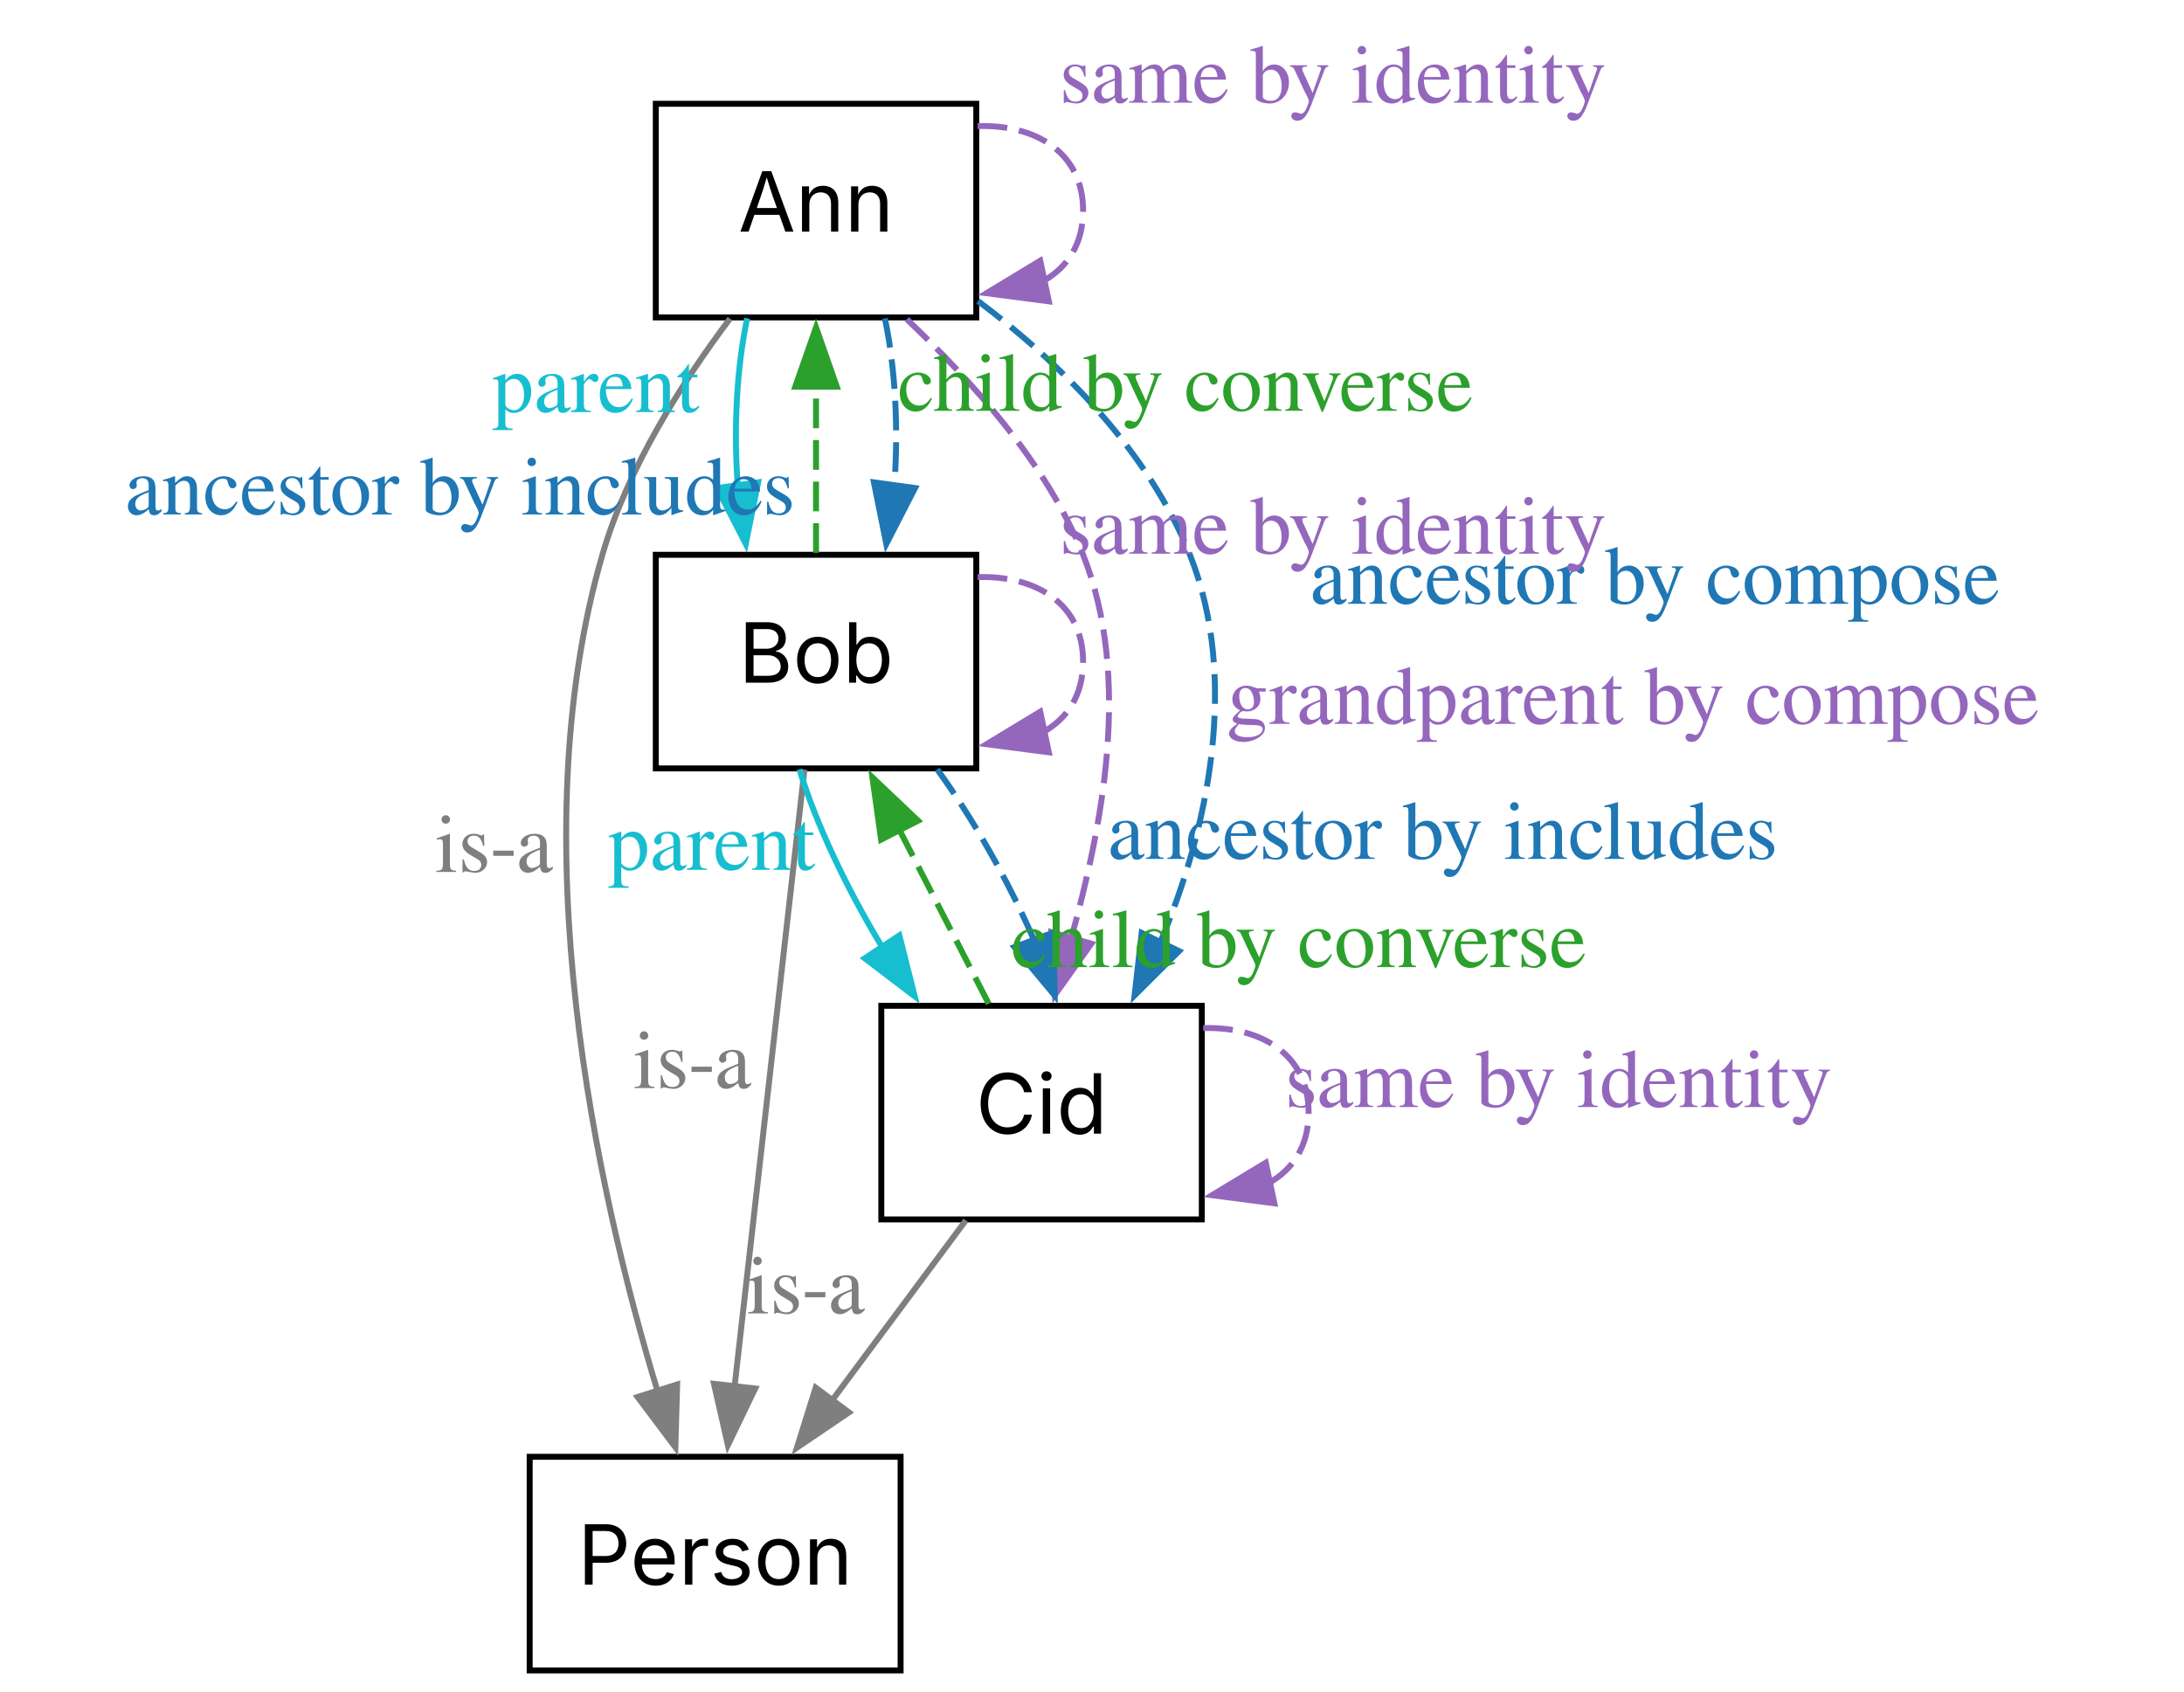
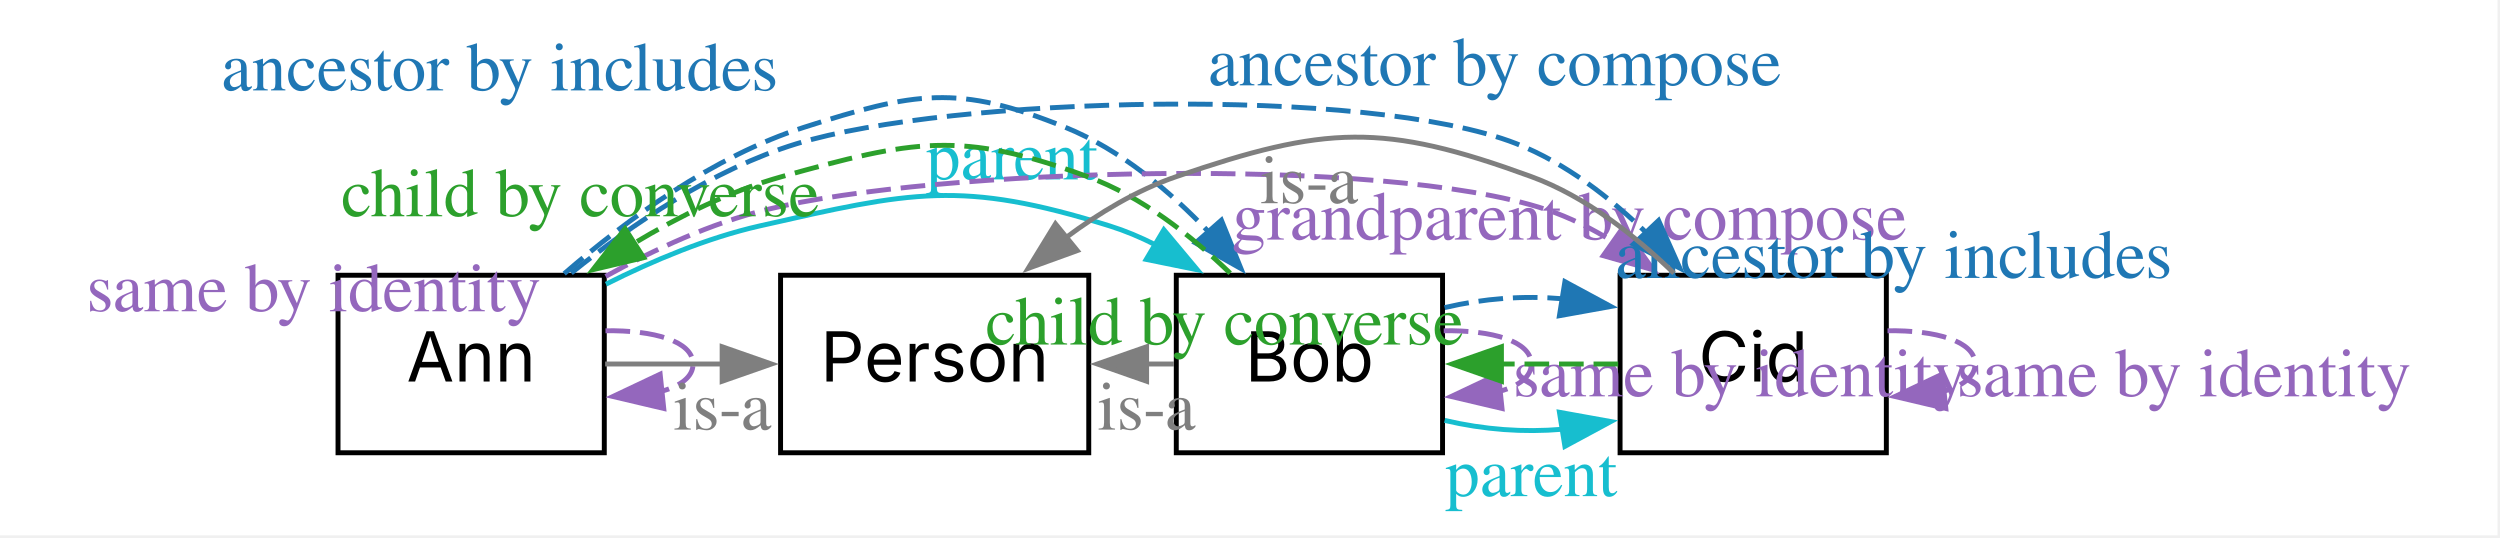
- <svg xmlns="http://www.w3.org/2000/svg" width="368pt" height="285pt" viewBox="0.00 0.00 368.00 285.00">
-   <g id="graph0" class="graph" transform="scale(1 1) rotate(0) translate(4 281.49)">
-     <polygon fill="white" stroke="none" points="-4,4 -4,-281.49 364.04,-281.49 364.04,4 -4,4" />
+ <svg xmlns="http://www.w3.org/2000/svg" width="507pt" height="109pt" viewBox="0.00 0.00 507.00 109.00">
+   <g id="graph0" class="graph" transform="scale(1 1) rotate(0) translate(4 104.57)">
+     <polygon fill="white" stroke="none" points="-4,4 -4,-104.57 502.5,-104.57 502.5,4 -4,4" />
    <g id="node1" class="node">
-       <polygon fill="none" stroke="black" points="160.5,-264 106.5,-264 106.5,-228 160.5,-228 160.5,-264" />
-       <text xml:space="preserve" text-anchor="middle" x="133.5" y="-242.45" font-family="Inter" font-size="14.00">Ann</text>
+       <polygon fill="none" stroke="black" points="118.55,-48.75 64.55,-48.75 64.55,-12.75 118.55,-12.75 118.55,-48.75" />
+       <text xml:space="preserve" text-anchor="middle" x="91.55" y="-27.2" font-family="Inter" font-size="14.00">Ann</text>
    </g>
    <g id="edge9" class="edge">
-       <path fill="none" stroke="#9467bd" stroke-dasharray="5,2" d="M160.74,-260.24C170.52,-260.54 178.5,-255.8 178.5,-246 178.5,-240.34 175.83,-236.36 171.69,-234.07" />
-       <polygon fill="#9467bd" stroke="#9467bd" points="172.73,-230.71 162.22,-232.08 171.28,-237.56 172.73,-230.71" />
-       <text xml:space="preserve" text-anchor="middle" x="220.59" y="-264.19" font-family="Times,serif" font-size="14.00" fill="#9467bd">same by identity</text>
+       <path fill="none" stroke="#9467bd" stroke-dasharray="5,2" d="M118.79,-37.49C128.58,-37.64 136.55,-35.39 136.55,-30.75 136.55,-28.14 134.03,-26.29 130.08,-25.19" />
+       <polygon fill="#9467bd" stroke="#9467bd" points="130.61,-21.73 120.3,-24.16 129.88,-28.69 130.61,-21.73" />
+       <text xml:space="preserve" text-anchor="middle" x="59.62" y="-41.45" font-family="Times,serif" font-size="14.00" fill="#9467bd">same by identity</text>
    </g>
    <g id="node2" class="node">
-       <polygon fill="none" stroke="black" points="147.75,-36 85.25,-36 85.25,0 147.75,0 147.75,-36" />
-       <text xml:space="preserve" text-anchor="middle" x="116.5" y="-14.45" font-family="Inter" font-size="14.00">Person</text>
+       <polygon fill="none" stroke="black" points="216.8,-48.75 154.3,-48.75 154.3,-12.75 216.8,-12.75 216.8,-48.75" />
+       <text xml:space="preserve" text-anchor="middle" x="185.55" y="-27.2" font-family="Inter" font-size="14.00">Person</text>
    </g>
    <g id="edge1" class="edge">
-       <path fill="none" stroke="#7f7f7f" d="M119,-227.79C110.95,-217.09 101.73,-202.62 97.5,-188 83.55,-139.8 96.5,-81.11 106.78,-47.1" />
-       <polygon fill="#7f7f7f" stroke="#7f7f7f" points="110.1,-48.19 109.8,-37.6 103.43,-46.08 110.1,-48.19" />
-       <text xml:space="preserve" text-anchor="middle" x="79.25" y="-134.55" font-family="Times,serif" font-size="14.00" fill="#7f7f7f">is-a</text>
+       <path fill="none" stroke="#7f7f7f" d="M118.72,-30.75C126.71,-30.75 134.69,-30.75 142.68,-30.75" />
+       <polygon fill="#7f7f7f" stroke="#7f7f7f" points="142.45,-34.25 152.45,-30.75 142.45,-27.25 142.45,-34.25" />
+       <text xml:space="preserve" text-anchor="middle" x="142.5" y="-17.45" font-family="Times,serif" font-size="14.00" fill="#7f7f7f">is-a</text>
    </g>
    <g id="node3" class="node">
-       <polygon fill="none" stroke="black" points="160.5,-188 106.5,-188 106.5,-152 160.5,-152 160.5,-188" />
-       <text xml:space="preserve" text-anchor="middle" x="133.5" y="-166.45" font-family="Inter" font-size="14.00">Bob</text>
+       <polygon fill="none" stroke="black" points="288.55,-48.75 234.55,-48.75 234.55,-12.75 288.55,-12.75 288.55,-48.75" />
+       <text xml:space="preserve" text-anchor="middle" x="261.55" y="-27.2" font-family="Inter" font-size="14.00">Bob</text>
    </g>
    <g id="edge4" class="edge">
-       <path fill="none" stroke="#17becf" d="M121.9,-227.84C120.11,-219.4 119.58,-209.01 120.33,-199.42" />
-       <polygon fill="#17becf" stroke="#17becf" points="123.75,-200.21 121.66,-189.83 116.82,-199.25 123.75,-200.21" />
-       <text xml:space="preserve" text-anchor="middle" x="96.38" y="-212.05" font-family="Times,serif" font-size="14.00" fill="#17becf">parent</text>
+       <path fill="none" stroke="#17becf" d="M118.89,-46.94C128.42,-51.73 139.4,-56.33 150.05,-58.75 180.82,-65.73 190.93,-68.15 221.05,-58.75 224.19,-57.77 227.3,-56.46 230.31,-54.93" />
+       <polygon fill="#17becf" stroke="#17becf" points="232.03,-57.98 238.83,-49.85 228.45,-51.96 232.03,-57.98" />
+       <text xml:space="preserve" text-anchor="middle" x="201.23" y="-68.19" font-family="Times,serif" font-size="14.00" fill="#17becf">parent</text>
    </g>
    <g id="edge12" class="edge">
-       <path fill="none" stroke="#1f77b4" stroke-dasharray="5,2" d="M145.1,-227.84C146.89,-219.4 147.42,-209.01 146.67,-199.42" />
-       <polygon fill="#1f77b4" stroke="#1f77b4" points="150.18,-199.25 145.34,-189.83 143.25,-200.21 150.18,-199.25" />
-       <text xml:space="preserve" text-anchor="middle" x="73.5" y="-194.8" font-family="Times,serif" font-size="14.00" fill="#1f77b4">ancestor by includes</text>
+       <path fill="none" stroke="#1f77b4" stroke-dasharray="5,2" d="M110.42,-49.07C123.06,-60.01 140.7,-72.89 159.05,-78.75 181.49,-85.92 190.22,-87.6 212.05,-78.75 223.2,-74.23 233.23,-65.86 241.29,-57.36" />
+       <polygon fill="#1f77b4" stroke="#1f77b4" points="243.7,-59.92 247.67,-50.1 238.44,-55.3 243.7,-59.92" />
+       <text xml:space="preserve" text-anchor="middle" x="97.33" y="-86.23" font-family="Times,serif" font-size="14.00" fill="#1f77b4">ancestor by includes</text>
    </g>
    <g id="node4" class="node">
-       <polygon fill="none" stroke="black" points="198.5,-112 144.5,-112 144.5,-76 198.5,-76 198.5,-112" />
-       <text xml:space="preserve" text-anchor="middle" x="171.5" y="-90.45" font-family="Inter" font-size="14.00">Cid</text>
+       <polygon fill="none" stroke="black" points="378.55,-48.75 324.55,-48.75 324.55,-12.75 378.55,-12.75 378.55,-48.75" />
+       <text xml:space="preserve" text-anchor="middle" x="351.55" y="-27.2" font-family="Inter" font-size="14.00">Cid</text>
    </g>
    <g id="edge8" class="edge">
-       <path fill="none" stroke="#9467bd" stroke-dasharray="5,2" d="M148.8,-227.69C159.38,-217.57 172.24,-203.7 178.5,-188 186.79,-167.2 181.67,-142.11 176.46,-123.24" />
-       <polygon fill="#9467bd" stroke="#9467bd" points="179.89,-122.47 173.75,-113.83 173.16,-124.41 179.89,-122.47" />
-       <text xml:space="preserve" text-anchor="middle" x="271.16" y="-159.51" font-family="Times,serif" font-size="14.00" fill="#9467bd">grandparent by compose</text>
+       <path fill="none" stroke="#9467bd" stroke-dasharray="5,2" d="M118.82,-48.52C128.72,-54 140.25,-59.31 151.55,-62.08 185.65,-70.45 276.23,-73.14 309.55,-62.08 314.34,-60.49 319.03,-58.12 323.44,-55.38" />
+       <polygon fill="#9467bd" stroke="#9467bd" points="325.16,-58.44 331.32,-49.82 321.13,-52.72 325.16,-58.44" />
+       <text xml:space="preserve" text-anchor="middle" x="314.26" y="-55.98" font-family="Times,serif" font-size="14.00" fill="#9467bd">grandparent by compose</text>
    </g>
    <g id="edge14" class="edge">
-       <path fill="none" stroke="#1f77b4" stroke-dasharray="5,2" d="M160.8,-230.75C174.61,-220.45 189.59,-205.35 196.5,-188 204.86,-167.01 199.57,-141.64 191.5,-122.7" />
-       <polygon fill="#1f77b4" stroke="#1f77b4" points="194.67,-121.22 187.17,-113.74 188.37,-124.27 194.67,-121.22" />
-       <text xml:space="preserve" text-anchor="middle" x="274.84" y="-179.75" font-family="Times,serif" font-size="14.00" fill="#1f77b4">ancestor by compose</text>
+       <path fill="none" stroke="#1f77b4" stroke-dasharray="5,2" d="M111.85,-49.19C124.12,-59.06 140.62,-70.23 157.55,-75.42 188.57,-84.93 273.36,-87.29 303.55,-75.42 313.51,-71.5 322.63,-64.44 330.18,-57.07" />
+       <polygon fill="#1f77b4" stroke="#1f77b4" points="332.36,-59.86 336.68,-50.18 327.27,-55.05 332.36,-59.86" />
+       <text xml:space="preserve" text-anchor="middle" x="299.11" y="-87.27" font-family="Times,serif" font-size="14.00" fill="#1f77b4">ancestor by compose</text>
    </g>
    <g id="edge6" class="edge">
-       <path fill="none" stroke="#2ca02c" stroke-dasharray="5,2" d="M133.5,-188.33C133.5,-196.7 133.5,-206.96 133.5,-216.44" />
-       <polygon fill="#2ca02c" stroke="#2ca02c" points="130,-216.32 133.5,-226.32 137,-216.32 130,-216.32" />
-       <text xml:space="preserve" text-anchor="middle" x="195.75" y="-212.27" font-family="Times,serif" font-size="14.00" fill="#2ca02c">child by converse</text>
+       <path fill="none" stroke="#2ca02c" stroke-dasharray="5,2" d="M245.48,-49.16C237.62,-56.77 227.5,-64.75 216.55,-68.75 190.67,-78.22 181.1,-76.14 154.55,-68.75 144.16,-65.86 133.77,-60.74 124.51,-55.18" />
+       <polygon fill="#2ca02c" stroke="#2ca02c" points="126.54,-52.32 116.23,-49.87 122.76,-58.21 126.54,-52.32" />
+       <text xml:space="preserve" text-anchor="middle" x="113.68" y="-60.71" font-family="Times,serif" font-size="14.00" fill="#2ca02c">child by converse</text>
    </g>
    <g id="edge2" class="edge">
-       <path fill="none" stroke="#7f7f7f" d="M131.55,-151.79C128.67,-126.39 123.25,-78.52 119.76,-47.73" />
-       <polygon fill="#7f7f7f" stroke="#7f7f7f" points="123.25,-47.51 118.65,-37.97 116.3,-48.3 123.25,-47.51" />
-       <text xml:space="preserve" text-anchor="middle" x="112.65" y="-98.14" font-family="Times,serif" font-size="14.00" fill="#7f7f7f">is-a</text>
+       <path fill="none" stroke="#7f7f7f" d="M234.07,-30.75C232.2,-30.75 230.34,-30.75 228.47,-30.75" />
+       <polygon fill="#7f7f7f" stroke="#7f7f7f" points="228.53,-27.25 218.53,-30.75 228.53,-34.25 228.53,-27.25" />
+       <text xml:space="preserve" text-anchor="middle" x="228.52" y="-17.45" font-family="Times,serif" font-size="14.00" fill="#7f7f7f">is-a</text>
    </g>
    <g id="edge10" class="edge">
-       <path fill="none" stroke="#9467bd" stroke-dasharray="5,2" d="M160.74,-184.24C170.52,-184.54 178.5,-179.8 178.5,-170 178.5,-164.34 175.83,-160.36 171.69,-158.07" />
-       <polygon fill="#9467bd" stroke="#9467bd" points="172.73,-154.71 162.22,-156.08 171.28,-161.56 172.73,-154.71" />
-       <text xml:space="preserve" text-anchor="middle" x="220.59" y="-188.19" font-family="Times,serif" font-size="14.00" fill="#9467bd">same by identity</text>
+       <path fill="none" stroke="#9467bd" stroke-dasharray="5,2" d="M288.79,-37.49C298.58,-37.64 306.55,-35.39 306.55,-30.75 306.55,-28.14 304.03,-26.29 300.08,-25.19" />
+       <polygon fill="#9467bd" stroke="#9467bd" points="300.61,-21.73 290.3,-24.16 299.88,-28.69 300.61,-21.73" />
+       <text xml:space="preserve" text-anchor="middle" x="348.88" y="-24.2" font-family="Times,serif" font-size="14.00" fill="#9467bd">same by identity</text>
    </g>
    <g id="edge5" class="edge">
-       <path fill="none" stroke="#17becf" d="M130.71,-151.84C133.39,-142.93 138.6,-131.86 144.67,-121.85" />
-       <polygon fill="#17becf" stroke="#17becf" points="147.54,-123.86 150.13,-113.59 141.7,-120 147.54,-123.86" />
-       <text xml:space="preserve" text-anchor="middle" x="115.91" y="-134.91" font-family="Times,serif" font-size="14.00" fill="#17becf">parent</text>
+       <path fill="none" stroke="#17becf" d="M288.97,-19.31C296.95,-17.44 304.92,-16.84 312.9,-17.52" />
+       <polygon fill="#17becf" stroke="#17becf" points="312.25,-20.96 322.68,-19.08 313.36,-14.05 312.25,-20.96" />
+       <text xml:space="preserve" text-anchor="middle" x="306.54" y="-3.95" font-family="Times,serif" font-size="14.00" fill="#17becf">parent</text>
    </g>
    <g id="edge13" class="edge">
-       <path fill="none" stroke="#1f77b4" stroke-dasharray="5,2" d="M153.92,-151.84C160.11,-143.31 166.03,-132.78 170.21,-123.11" />
-       <polygon fill="#1f77b4" stroke="#1f77b4" points="173.49,-124.34 173.71,-113.74 166.93,-121.89 173.49,-124.34" />
-       <text xml:space="preserve" text-anchor="middle" x="239.08" y="-136.75" font-family="Times,serif" font-size="14.00" fill="#1f77b4">ancestor by includes</text>
+       <path fill="none" stroke="#1f77b4" stroke-dasharray="5,2" d="M288.97,-42.19C296.95,-44.06 304.92,-44.66 312.9,-43.98" />
+       <polygon fill="#1f77b4" stroke="#1f77b4" points="313.36,-47.45 322.68,-42.42 312.25,-40.54 313.36,-47.45" />
+       <text xml:space="preserve" text-anchor="middle" x="380.04" y="-48.2" font-family="Times,serif" font-size="14.00" fill="#1f77b4">ancestor by includes</text>
    </g>
    <g id="edge3" class="edge">
-       <path fill="none" stroke="#7f7f7f" d="M158.74,-75.84C152.06,-66.84 143.72,-55.63 136.23,-45.54" />
-       <polygon fill="#7f7f7f" stroke="#7f7f7f" points="139.05,-43.48 130.28,-37.54 133.44,-47.65 139.05,-43.48" />
-       <text xml:space="preserve" text-anchor="middle" x="131.78" y="-60.16" font-family="Times,serif" font-size="14.00" fill="#7f7f7f">is-a</text>
+       <path fill="none" stroke="#7f7f7f" d="M335.48,-49.16C327.62,-56.77 317.5,-64.75 306.55,-68.75 276.5,-79.74 264.83,-79.11 234.55,-68.75 226.57,-66.02 218.88,-61.4 212.06,-56.3" />
+       <polygon fill="#7f7f7f" stroke="#7f7f7f" points="214.47,-53.75 204.51,-50.14 210.05,-59.18 214.47,-53.75" />
+       <text xml:space="preserve" text-anchor="middle" x="261.5" y="-63.37" font-family="Times,serif" font-size="14.00" fill="#7f7f7f">is-a</text>
    </g>
    <g id="edge7" class="edge">
-       <path fill="none" stroke="#2ca02c" stroke-dasharray="5,2" d="M162.6,-112.33C158.11,-121.07 152.56,-131.88 147.52,-141.7" />
-       <polygon fill="#2ca02c" stroke="#2ca02c" points="144.46,-140 143,-150.49 150.69,-143.19 144.46,-140" />
-       <text xml:space="preserve" text-anchor="middle" x="214.84" y="-118.52" font-family="Times,serif" font-size="14.00" fill="#2ca02c">child by converse</text>
+       <path fill="none" stroke="#2ca02c" stroke-dasharray="5,2" d="M324.17,-30.75C316.2,-30.75 308.22,-30.75 300.25,-30.75" />
+       <polygon fill="#2ca02c" stroke="#2ca02c" points="300.49,-27.25 290.49,-30.75 300.49,-34.25 300.49,-27.25" />
+       <text xml:space="preserve" text-anchor="middle" x="244.35" y="-34.7" font-family="Times,serif" font-size="14.00" fill="#2ca02c">child by converse</text>
    </g>
    <g id="edge11" class="edge">
-       <path fill="none" stroke="#9467bd" stroke-dasharray="5,2" d="M198.74,-108.24C208.52,-108.54 216.5,-103.8 216.5,-94 216.5,-88.34 213.83,-84.36 209.69,-82.07" />
-       <polygon fill="#9467bd" stroke="#9467bd" points="210.73,-78.71 200.22,-80.08 209.28,-85.56 210.73,-78.71" />
-       <text xml:space="preserve" text-anchor="middle" x="258.59" y="-94.94" font-family="Times,serif" font-size="14.00" fill="#9467bd">same by identity</text>
+       <path fill="none" stroke="#9467bd" stroke-dasharray="5,2" d="M378.79,-37.49C388.58,-37.64 396.55,-35.39 396.55,-30.75 396.55,-28.14 394.03,-26.29 390.08,-25.19" />
+       <polygon fill="#9467bd" stroke="#9467bd" points="390.61,-21.73 380.3,-24.16 389.88,-28.69 390.61,-21.73" />
+       <text xml:space="preserve" text-anchor="middle" x="438.88" y="-24.2" font-family="Times,serif" font-size="14.00" fill="#9467bd">same by identity</text>
    </g>
  </g>
</svg>
